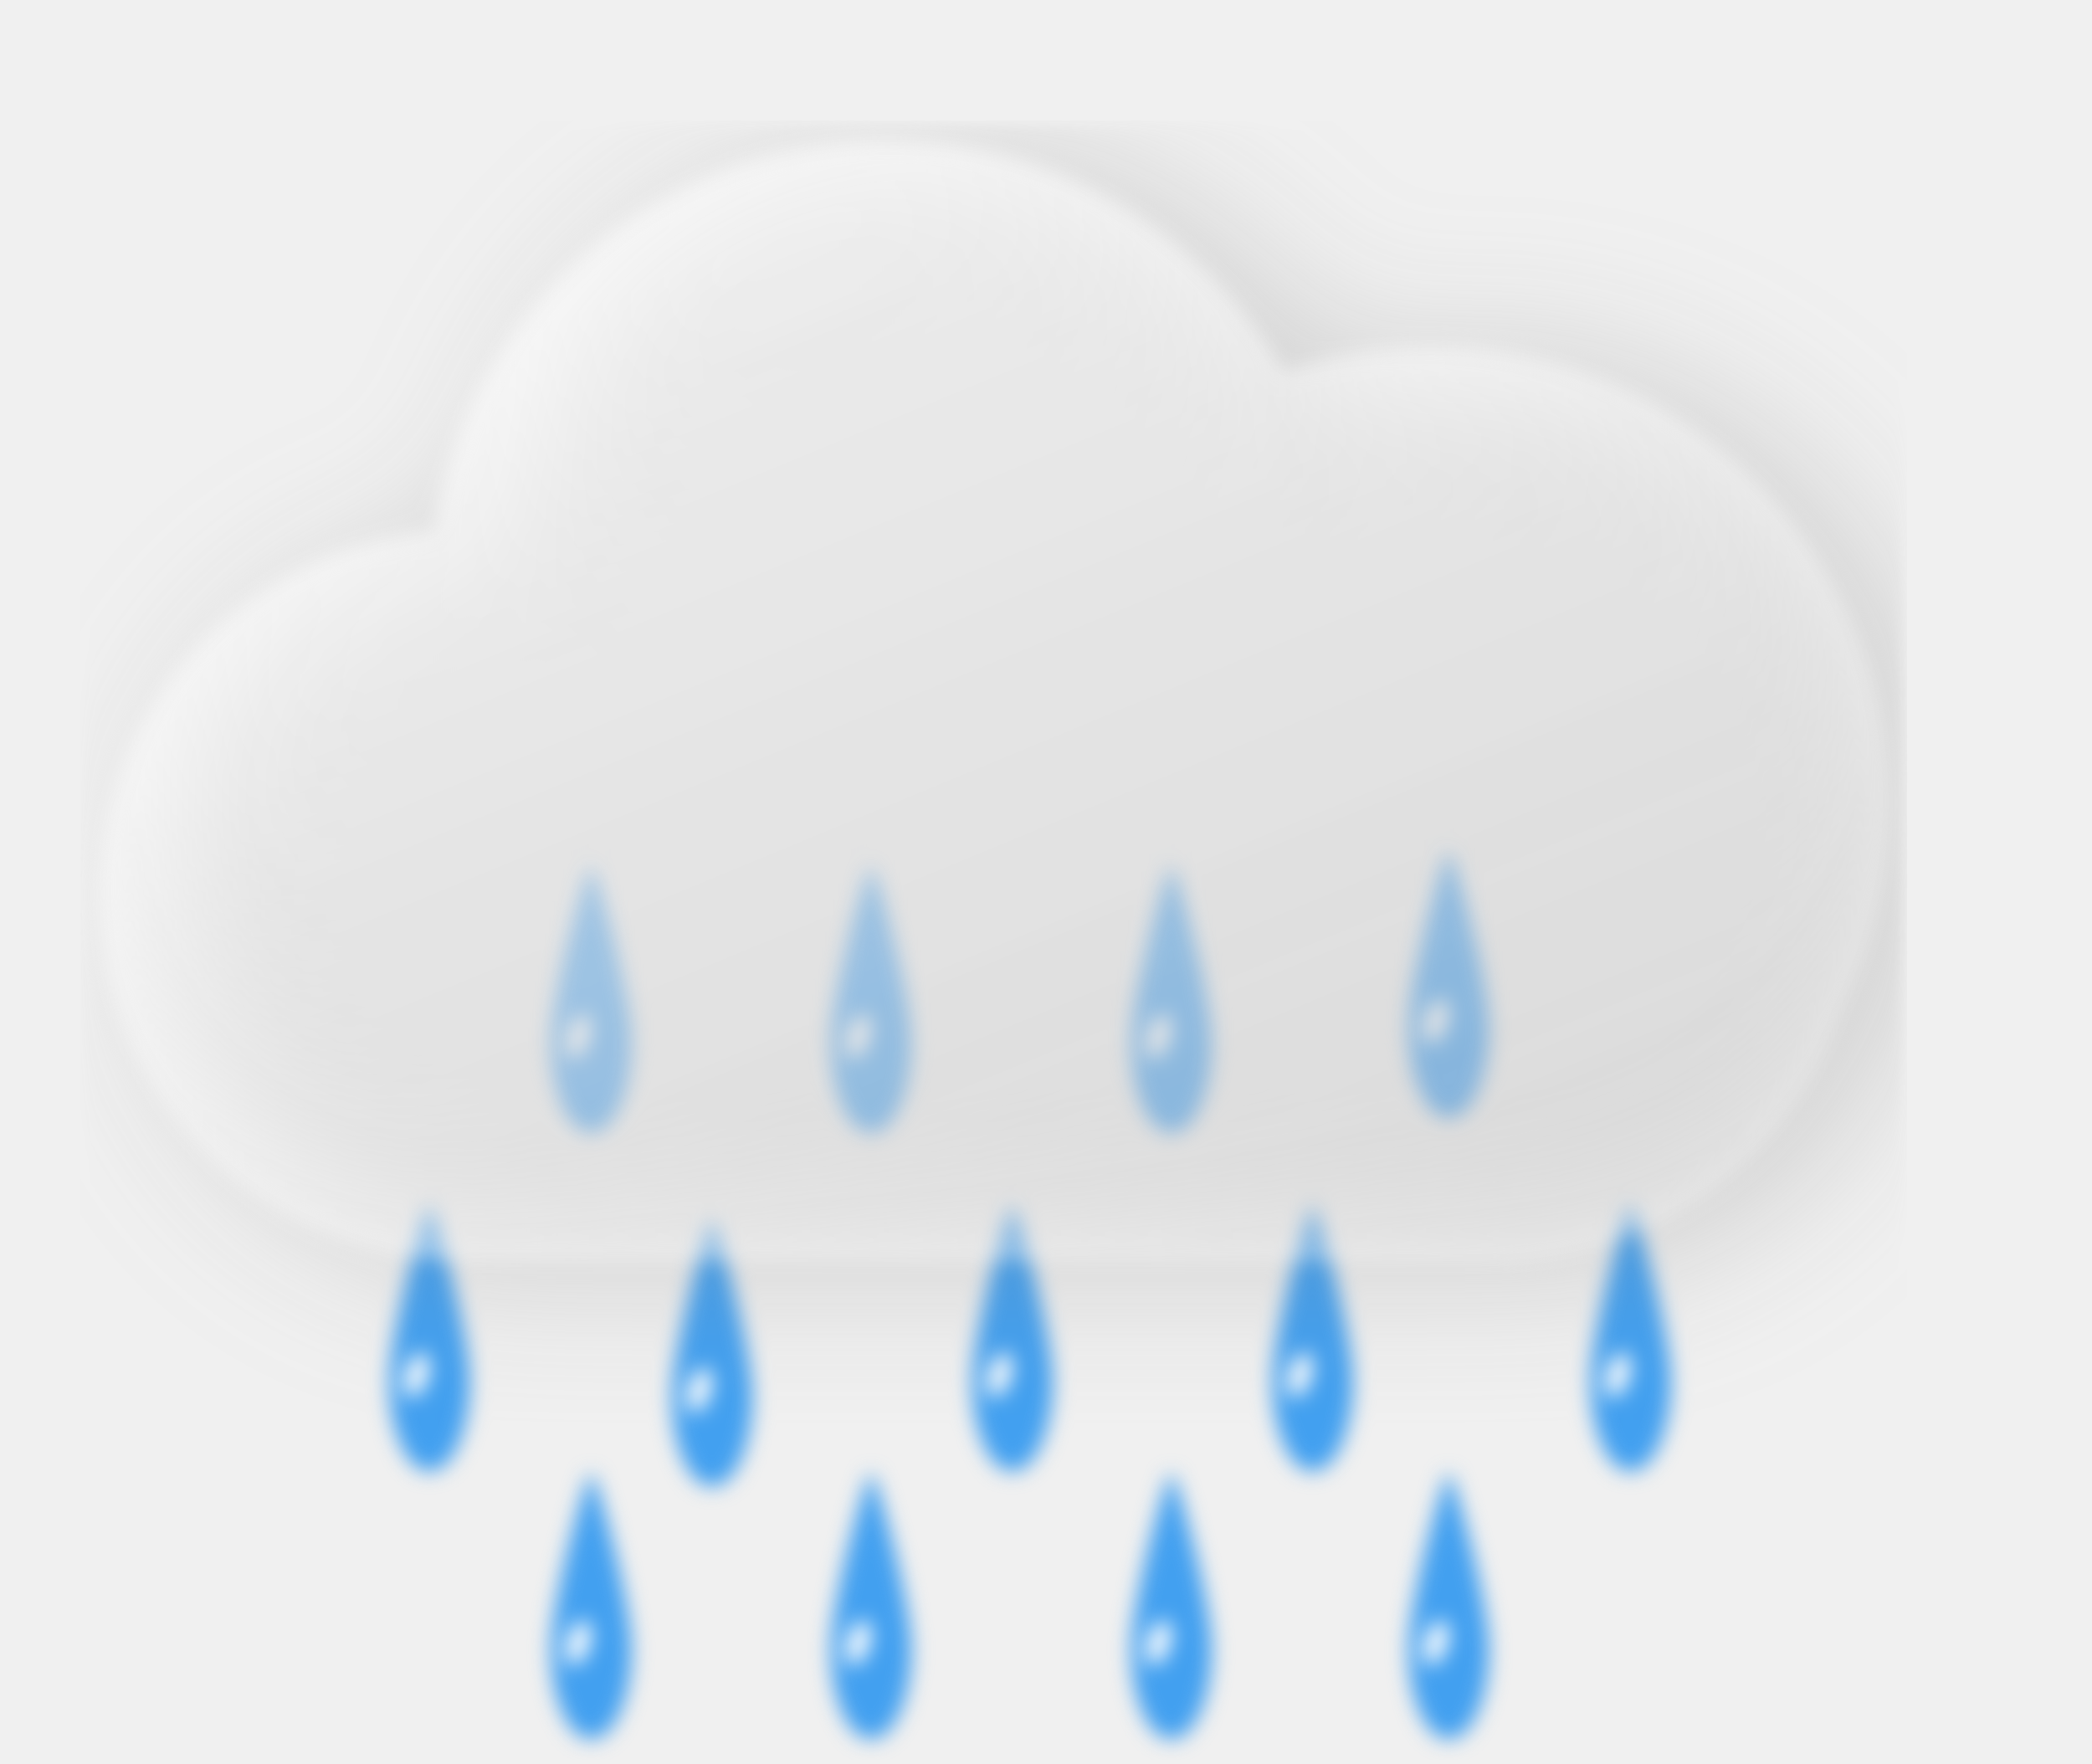
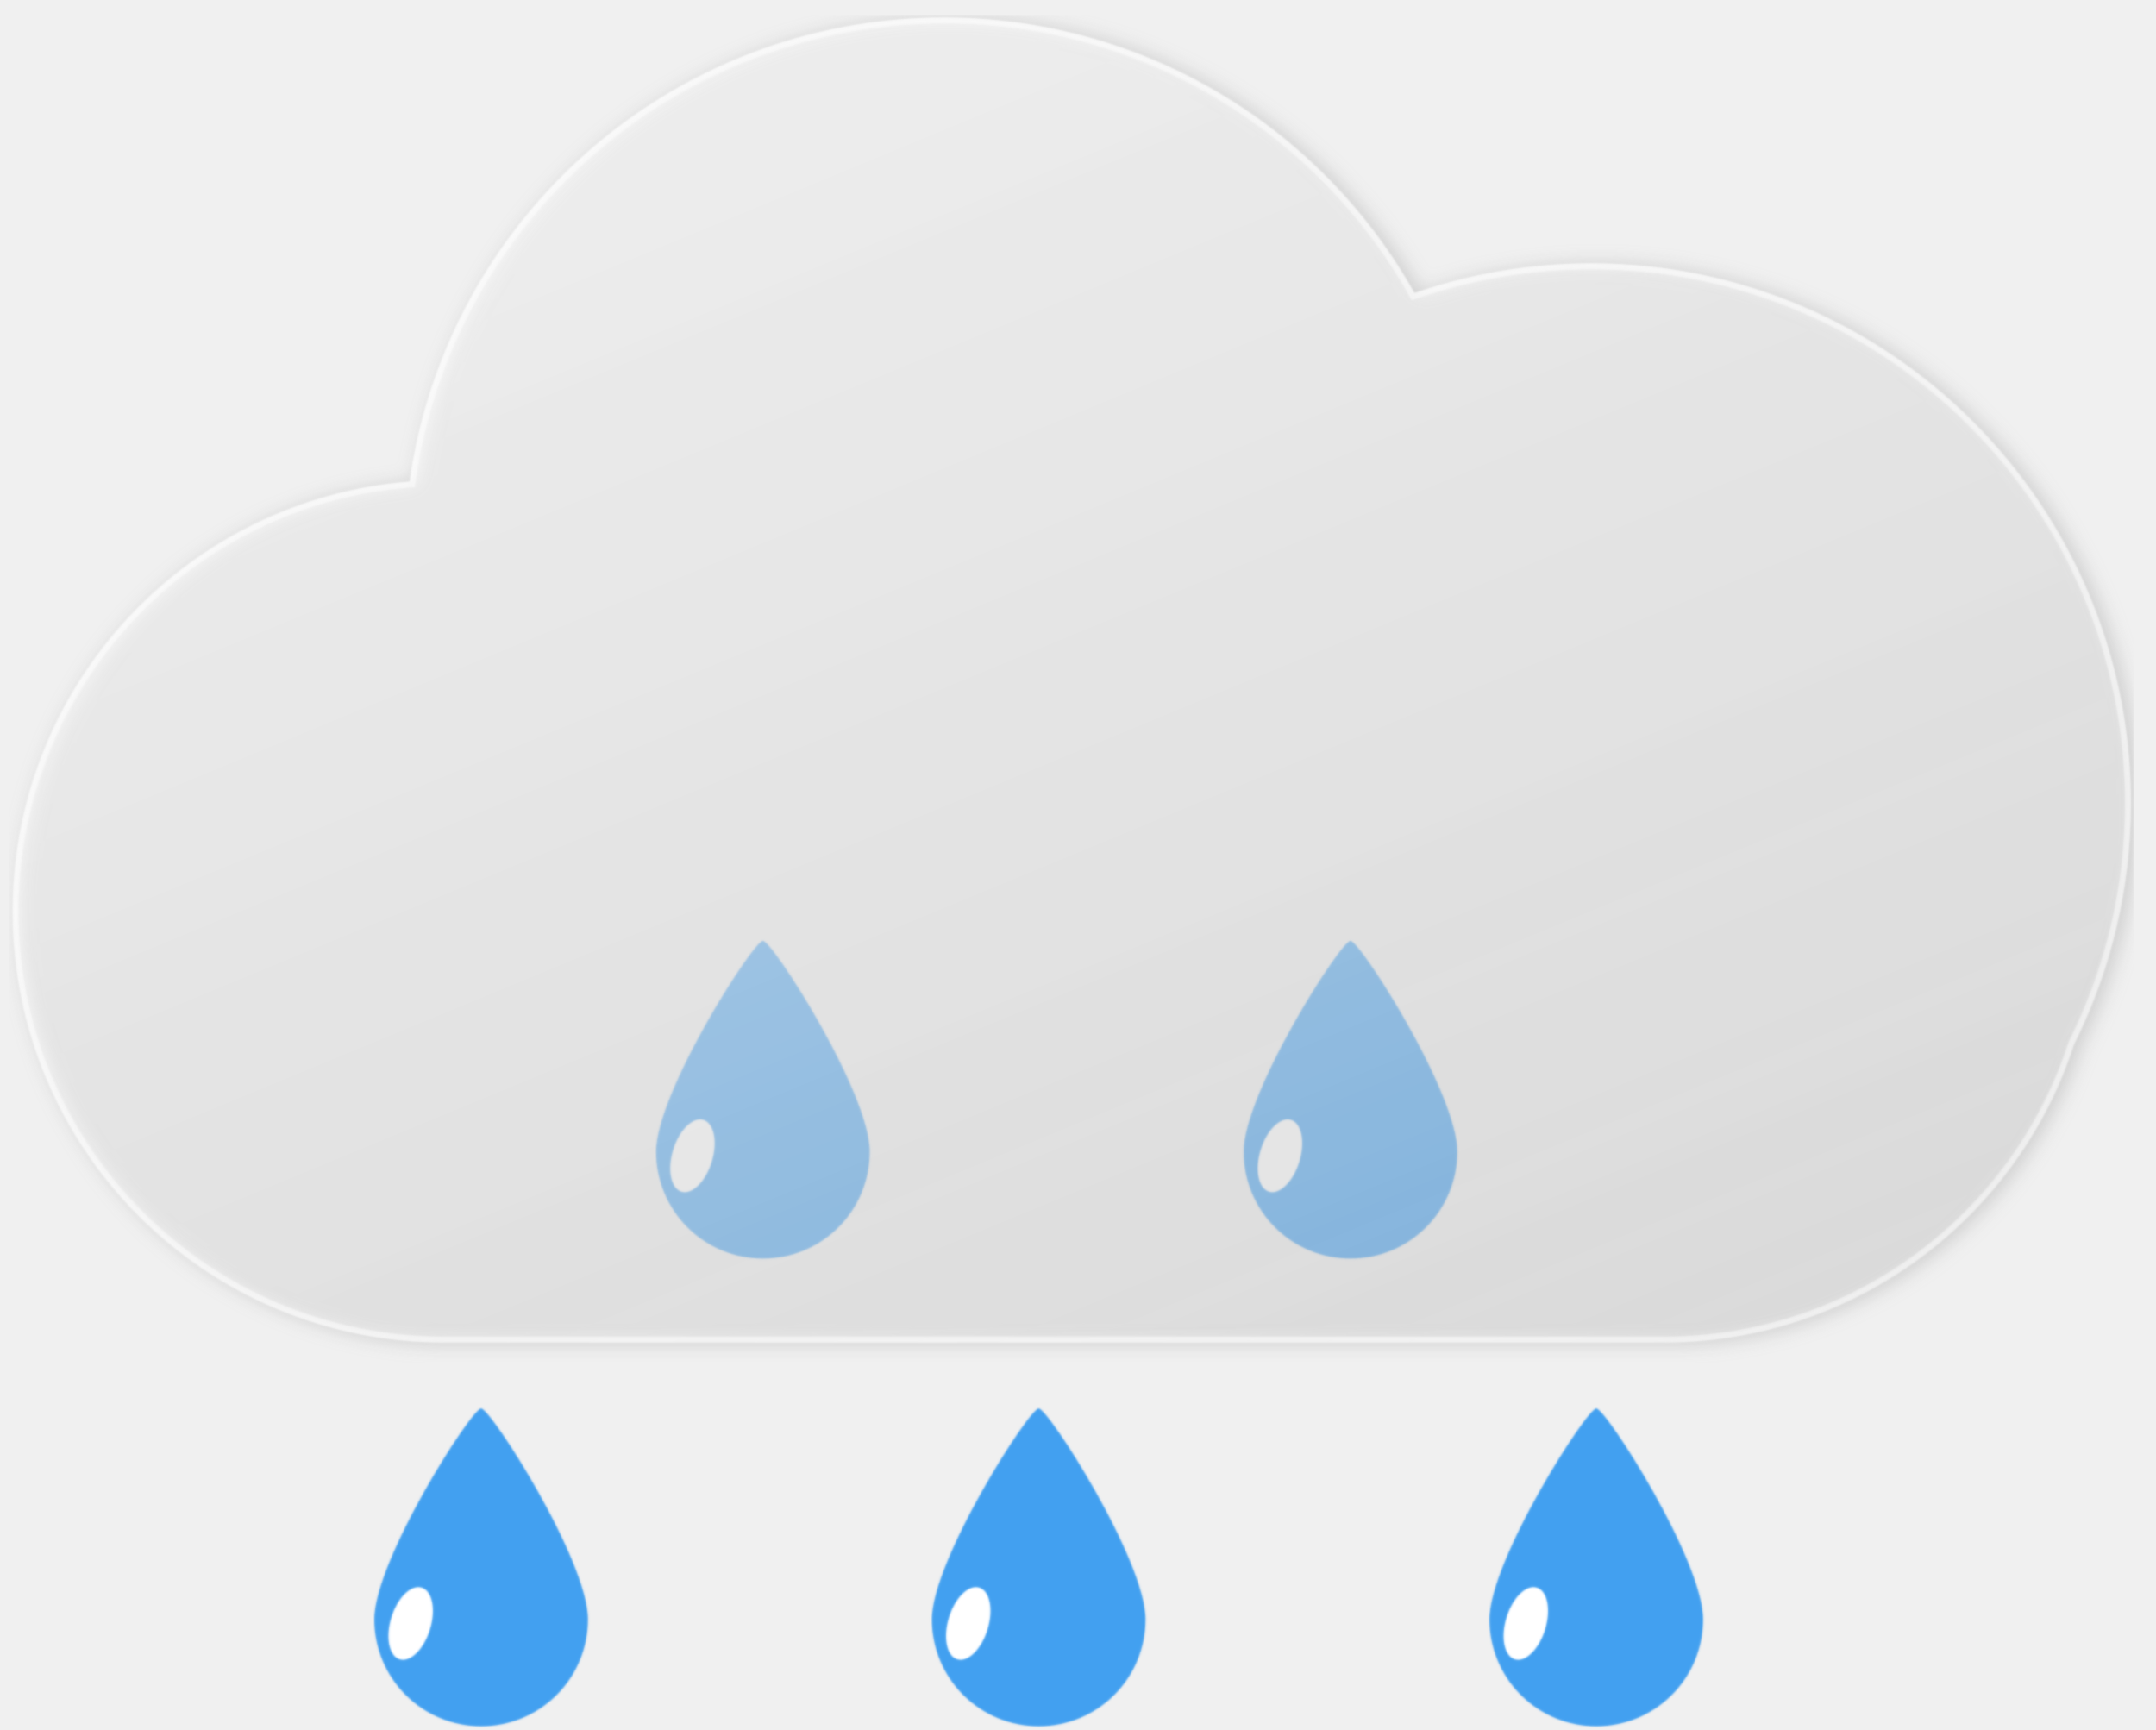
- <svg xmlns="http://www.w3.org/2000/svg" width="414" height="349" viewBox="0 0 414 349" fill="none">
-   <g filter="url(#filter0_f_240_3596)">
-     <path d="M116.978 171.357C117.694 171.375 124.96 196.605 124.96 206.409C124.96 216.213 121.386 224.162 116.978 224.162C112.57 224.162 108.996 216.214 108.996 206.41C108.996 196.606 116.262 171.34 116.978 171.357Z" fill="#42A0F0" />
-     <path d="M113.121 209.409C114.287 209.766 115.823 208.123 116.552 205.74C117.28 203.357 116.926 201.136 115.759 200.78C114.593 200.423 113.057 202.066 112.329 204.449C111.6 206.832 111.955 209.053 113.121 209.409Z" fill="white" />
-     <path d="M172.369 171.357C173.085 171.375 180.351 196.605 180.351 206.409C180.351 216.213 176.777 224.162 172.369 224.162C167.961 224.162 164.387 216.214 164.387 206.41C164.387 196.606 171.653 171.34 172.369 171.357Z" fill="#42A0F0" />
-     <path d="M168.512 209.409C169.678 209.766 171.214 208.123 171.943 205.74C172.671 203.357 172.317 201.136 171.151 200.78C169.984 200.423 168.448 202.066 167.72 204.449C166.991 206.832 167.346 209.053 168.512 209.409Z" fill="white" />
-     <path d="M231.796 171.357C232.512 171.375 239.778 196.605 239.778 206.409C239.778 216.213 236.204 224.162 231.796 224.162C227.388 224.162 223.814 216.214 223.814 206.41C223.814 196.606 231.08 171.34 231.796 171.357Z" fill="#42A0F0" />
-     <path d="M227.939 209.409C229.105 209.766 230.641 208.123 231.37 205.74C232.098 203.357 231.744 201.136 230.577 200.78C229.411 200.423 227.875 202.066 227.147 204.449C226.418 206.832 226.773 209.053 227.939 209.409Z" fill="white" />
-     <path d="M286.683 168.357C287.399 168.375 294.665 193.605 294.665 203.409C294.665 213.213 291.091 221.162 286.683 221.162C282.275 221.162 278.701 213.214 278.701 203.41C278.701 193.606 285.967 168.34 286.683 168.357Z" fill="#42A0F0" />
-     <path d="M282.826 206.409C283.992 206.766 285.528 205.123 286.257 202.74C286.985 200.357 286.631 198.136 285.465 197.78C284.298 197.423 282.762 199.066 282.034 201.449C281.305 203.832 281.66 206.053 282.826 206.409Z" fill="white" />
-     <path d="M200.335 238.357C201.051 238.375 208.317 263.605 208.317 273.409C208.317 283.213 204.743 291.162 200.335 291.162C195.927 291.162 192.353 283.214 192.353 273.41C192.353 263.606 199.619 238.34 200.335 238.357Z" fill="#42A0F0" />
-     <path d="M196.478 276.409C197.644 276.766 199.18 275.123 199.909 272.74C200.637 270.357 200.283 268.136 199.116 267.78C197.95 267.423 196.414 269.066 195.686 271.449C194.957 273.832 195.312 276.053 196.478 276.409Z" fill="white" />
-     <path d="M259.761 238.357C260.477 238.375 267.743 263.605 267.743 273.409C267.743 283.213 264.169 291.162 259.761 291.162C255.353 291.162 251.779 283.214 251.779 273.41C251.779 263.606 259.045 238.34 259.761 238.357Z" fill="#42A0F0" />
-     <path d="M255.904 276.409C257.07 276.766 258.606 275.123 259.335 272.74C260.064 270.357 259.709 268.136 258.543 267.78C257.377 267.423 255.841 269.066 255.112 271.449C254.383 273.832 254.738 276.053 255.904 276.409Z" fill="white" />
-     <path d="M322.683 238.357C323.399 238.375 330.665 263.605 330.665 273.409C330.665 283.213 327.091 291.162 322.683 291.162C318.275 291.162 314.701 283.214 314.701 273.41C314.701 263.606 321.967 238.34 322.683 238.357Z" fill="#42A0F0" />
-     <path d="M318.826 276.409C319.992 276.766 321.528 275.123 322.257 272.74C322.985 270.357 322.631 268.136 321.465 267.78C320.298 267.423 318.762 269.066 318.034 271.449C317.305 273.832 317.66 276.053 318.826 276.409Z" fill="white" />
-     <path d="M140.909 241.357C141.625 241.375 148.891 266.605 148.891 276.409C148.891 286.213 145.317 294.162 140.909 294.162C136.501 294.162 132.927 286.214 132.927 276.41C132.927 266.606 140.193 241.34 140.909 241.357Z" fill="#42A0F0" />
-     <path d="M137.052 279.409C138.218 279.766 139.754 278.123 140.483 275.74C141.212 273.357 140.857 271.136 139.691 270.78C138.524 270.423 136.988 272.066 136.26 274.449C135.531 276.832 135.886 279.053 137.052 279.409Z" fill="white" />
-     <path d="M84.978 238.357C85.694 238.375 92.96 263.605 92.96 273.409C92.96 283.213 89.386 291.162 84.978 291.162C80.57 291.162 76.996 283.214 76.996 273.41C76.996 263.606 84.262 238.34 84.978 238.357Z" fill="#42A0F0" />
-     <path d="M81.121 276.409C82.287 276.766 83.823 275.123 84.552 272.74C85.28 270.357 84.926 268.136 83.76 267.78C82.593 267.423 81.057 269.066 80.329 271.449C79.6 273.832 79.955 276.053 81.121 276.409Z" fill="white" />
-     <path d="M116.978 291.357C117.694 291.375 124.96 316.605 124.96 326.409C124.96 336.213 121.386 344.162 116.978 344.162C112.57 344.162 108.996 336.214 108.996 326.41C108.996 316.606 116.262 291.34 116.978 291.357Z" fill="#42A0F0" />
-     <path d="M113.121 329.409C114.287 329.766 115.823 328.123 116.552 325.74C117.28 323.357 116.926 321.136 115.759 320.78C114.593 320.423 113.057 322.066 112.329 324.449C111.6 326.832 111.955 329.053 113.121 329.409Z" fill="white" />
-     <path d="M172.369 291.357C173.085 291.375 180.351 316.605 180.351 326.409C180.351 336.213 176.777 344.162 172.369 344.162C167.961 344.162 164.387 336.214 164.387 326.41C164.387 316.606 171.653 291.34 172.369 291.357Z" fill="#42A0F0" />
-     <path d="M168.512 329.409C169.678 329.766 171.214 328.123 171.943 325.74C172.671 323.357 172.317 321.136 171.151 320.78C169.984 320.423 168.448 322.066 167.72 324.449C166.991 326.832 167.346 329.053 168.512 329.409Z" fill="white" />
-     <path d="M231.796 291.357C232.512 291.375 239.778 316.605 239.778 326.409C239.778 336.213 236.204 344.162 231.796 344.162C227.388 344.162 223.814 336.214 223.814 326.41C223.814 316.606 231.08 291.34 231.796 291.357Z" fill="#42A0F0" />
-     <path d="M227.939 329.409C229.105 329.766 230.641 328.123 231.37 325.74C232.098 323.357 231.744 321.136 230.577 320.78C229.411 320.423 227.875 322.066 227.147 324.449C226.418 326.832 226.773 329.053 227.939 329.409Z" fill="white" />
-     <path d="M286.683 291.357C287.399 291.375 294.665 316.605 294.665 326.409C294.665 336.213 291.091 344.162 286.683 344.162C282.275 344.162 278.701 336.214 278.701 326.41C278.701 316.606 285.967 291.34 286.683 291.357Z" fill="#42A0F0" />
-     <path d="M282.826 329.409C283.992 329.766 285.528 328.123 286.257 325.74C286.985 323.357 286.631 321.136 285.465 320.78C284.298 320.423 282.762 322.066 282.034 324.449C281.305 326.832 281.66 329.053 282.826 329.409Z" fill="white" />
-     <g filter="url(#filter1_d_240_3596)">
-       <path d="M283.345 249H91.913C73.343 248.986 55.498 241.789 42.114 228.915C28.73 216.041 20.845 198.489 20.109 179.933C19.374 161.377 25.845 143.256 38.168 129.364C50.491 115.471 67.71 106.884 86.221 105.4C88.861 86.76 97.278 69.417 110.289 55.81C123.299 42.203 140.248 33.018 158.752 29.546C177.255 26.075 196.381 28.492 213.439 36.457C230.497 44.422 244.628 57.535 253.845 73.95C270.75 68.098 289.015 67.414 306.31 71.986C323.605 76.557 339.146 86.177 350.952 99.617C362.757 113.057 370.292 129.71 372.594 147.45C374.896 165.19 371.862 183.214 363.879 199.223C359.194 213.688 350.047 226.296 337.751 235.239C325.455 244.182 310.641 249 295.437 249H283.345Z" fill="url(#paint0_linear_240_3596)" />
-       <path d="M295.437 248C303.157 248 310.748 246.767 317.998 244.336C325.009 241.985 331.59 238.554 337.56 234.139C343.462 229.775 348.635 224.547 352.936 218.6C357.29 212.58 360.652 205.957 362.928 198.915L362.951 198.843L362.985 198.775C366.011 192.728 368.341 186.33 369.911 179.761C371.526 173 372.345 166.015 372.345 158.999C372.345 152.96 371.737 146.925 370.537 141.062C369.368 135.348 367.623 129.728 365.352 124.357C363.121 119.084 360.361 113.997 357.146 109.24C353.962 104.527 350.306 100.095 346.278 96.067C342.25 92.039 337.819 88.383 333.106 85.199C328.348 81.984 323.261 79.224 317.988 76.993C312.617 74.722 306.997 72.977 301.283 71.808C295.42 70.608 289.385 69.999 283.345 69.999C273.346 69.999 263.531 71.645 254.172 74.891L253.383 75.165L252.973 74.436C245.357 60.894 234.279 49.522 220.937 41.548C214.189 37.515 206.94 34.399 199.391 32.286C191.602 30.105 183.512 29 175.345 29C164.361 29 153.638 30.977 143.475 34.876C133.657 38.643 124.65 44.084 116.705 51.048C108.806 57.972 102.251 66.142 97.221 75.331C92.069 84.745 88.701 94.907 87.211 105.535L87.1 106.33L86.299 106.393C77.341 107.094 68.722 109.453 60.682 113.403C52.869 117.242 45.893 122.434 39.947 128.834C27.729 141.987 21 159.123 21 177.087C21 186.66 22.875 195.947 26.572 204.689C28.349 208.89 30.549 212.943 33.11 216.734C35.647 220.489 38.561 224.02 41.77 227.23C44.979 230.439 48.51 233.352 52.266 235.889C56.056 238.45 60.109 240.65 64.311 242.427C73.052 246.125 82.339 248 91.913 248H283.345H295.437ZM295.437 249H283.345H91.913C52.197 249 20 216.803 20 177.087C20 139.286 49.165 108.297 86.221 105.396C92.35 61.657 129.917 28 175.345 28C209.048 28 238.422 46.523 253.845 73.946C263.087 70.741 273.012 68.999 283.345 68.999C333.051 68.999 373.345 109.294 373.345 158.999C373.345 173.456 369.936 187.118 363.879 199.223C354.544 228.108 327.431 249 295.437 249Z" fill="white" fill-opacity="0.5" />
+ <svg xmlns="http://www.w3.org/2000/svg" width="3445" height="2763" viewBox="0 0 3445 2763" fill="none">
+   <g filter="url(#filter0_f_240_3512)">
+     <path d="M768.8 2250.53C784.128 2250.7 939.494 2493.29 939.494 2587.57C939.494 2632.84 921.51 2676.25 889.499 2708.27C857.487 2740.28 814.071 2758.26 768.8 2758.26C723.529 2758.26 680.112 2740.28 648.101 2708.27C616.09 2676.25 598.106 2632.84 598.106 2587.57C598.106 2493.3 753.482 2250.36 768.8 2250.53Z" fill="#42A0F0" />
+     <path d="M638.659 2651.36C655.715 2656.58 677.392 2635.13 687.075 2603.46C696.759 2571.78 690.782 2541.88 673.726 2536.66C656.67 2531.45 634.993 2552.9 625.31 2584.57C615.626 2616.25 621.603 2646.15 638.659 2651.36Z" fill="white" />
+     <path d="M1659.73 2250.53C1675.05 2250.7 1830.42 2493.29 1830.42 2587.57C1830.42 2632.84 1812.44 2676.25 1780.43 2708.27C1748.41 2740.28 1705 2758.26 1659.73 2758.26C1614.46 2758.26 1571.04 2740.28 1539.03 2708.27C1507.02 2676.25 1489.03 2632.84 1489.03 2587.57C1489.03 2493.3 1644.41 2250.36 1659.73 2250.53Z" fill="#42A0F0" />
+     <path d="M1529.59 2651.36C1546.64 2656.58 1568.32 2635.13 1578 2603.46C1587.69 2571.78 1581.71 2541.88 1564.65 2536.66C1547.6 2531.45 1525.92 2552.9 1516.24 2584.57C1506.55 2616.25 1512.53 2646.15 1529.59 2651.36Z" fill="white" />
+     <path d="M2550.65 2250.53C2565.98 2250.7 2721.35 2493.29 2721.35 2587.57C2721.35 2632.84 2703.36 2676.25 2671.35 2708.27C2639.34 2740.28 2595.92 2758.26 2550.65 2758.26C2505.38 2758.26 2461.97 2740.28 2429.96 2708.27C2397.94 2676.25 2379.96 2632.84 2379.96 2587.57C2379.96 2493.3 2535.34 2250.36 2550.65 2250.53Z" fill="#42A0F0" />
+     <path d="M2420.51 2651.36C2437.57 2656.58 2459.25 2635.13 2468.93 2603.46C2478.61 2571.78 2472.64 2541.88 2455.58 2536.66C2438.52 2531.45 2416.85 2552.9 2407.16 2584.57C2397.48 2616.25 2403.46 2646.15 2420.51 2651.36Z" fill="white" />
+     <path d="M1219.05 1503.3C1234.38 1503.47 1389.75 1746.06 1389.75 1840.34C1389.75 1885.61 1371.76 1929.03 1339.75 1961.04C1307.74 1993.05 1264.32 2011.03 1219.05 2011.03C1173.78 2011.03 1130.37 1993.05 1098.35 1961.04C1066.34 1929.03 1048.36 1885.61 1048.36 1840.34C1048.36 1746.07 1203.74 1503.13 1219.05 1503.3Z" fill="#42A0F0" />
+     <path d="M1088.91 1904.13C1105.97 1909.35 1127.64 1887.9 1137.33 1856.23C1147.01 1824.55 1141.04 1794.65 1123.98 1789.44C1106.92 1784.22 1085.25 1805.67 1075.56 1837.34C1065.88 1869.02 1071.86 1898.92 1088.91 1904.13Z" fill="white" />
+     <path d="M2157.88 1503.3C2173.21 1503.47 2328.57 1746.06 2328.57 1840.34C2328.57 1885.61 2310.59 1929.03 2278.58 1961.04C2246.57 1993.05 2203.15 2011.03 2157.88 2011.03C2112.61 2011.03 2069.19 1993.05 2037.18 1961.04C2005.17 1929.03 1987.19 1885.61 1987.19 1840.34C1987.19 1746.07 2142.56 1503.13 2157.88 1503.3Z" fill="#42A0F0" />
+     <path d="M2027.74 1904.13C2044.79 1909.35 2066.47 1887.9 2076.15 1856.23C2085.84 1824.55 2079.86 1794.65 2062.81 1789.44C2045.75 1784.22 2024.07 1805.67 2014.39 1837.34C2004.71 1869.02 2010.68 1898.92 2027.74 1904.13Z" fill="white" />
+     <g filter="url(#filter1_d_240_3512)">
+       <path d="M2542.81 2145.15H708.917C531.015 2145.01 360.062 2076.07 231.846 1952.74C103.63 1829.41 28.093 1661.26 21.047 1483.5C14 1305.74 75.992 1132.14 194.044 999.051C312.096 865.961 477.055 783.698 654.389 769.481C679.677 590.913 760.314 424.766 884.954 294.416C1009.59 164.065 1171.96 76.072 1349.22 42.814C1526.48 9.557 1709.7 32.709 1873.12 109.015C2036.53 185.32 2171.91 310.937 2260.2 468.195C2422.15 412.134 2597.13 405.583 2762.82 449.38C2928.5 493.176 3077.39 585.333 3190.49 714.097C3303.58 842.86 3375.76 1002.39 3397.81 1172.35C3419.86 1342.3 3390.78 1514.97 3314.29 1668.33C3269.41 1806.89 3181.78 1927.67 3063.99 2013.33C2946.2 2098.99 2804.3 2145.14 2658.65 2145.15H2542.81Z" fill="url(#paint0_linear_240_3512)" />
+       <path d="M2658.65 2135.57C2732.6 2135.57 2805.31 2123.76 2874.76 2100.47C2941.92 2077.95 3004.97 2045.09 3062.16 2002.79C3118.69 1960.99 3168.24 1910.91 3209.45 1853.94C3251.16 1796.27 3283.37 1732.83 3305.18 1665.38L3305.4 1664.69L3305.73 1664.04C3334.73 1606.1 3357.06 1544.81 3372.1 1481.87C3387.57 1417.11 3395.42 1350.18 3395.42 1282.96C3395.42 1225.1 3389.59 1167.29 3378.1 1111.12C3366.9 1056.38 3350.18 1002.54 3328.42 951.088C3307.05 900.57 3280.61 851.844 3249.81 806.264C3219.31 761.115 3184.28 718.659 3145.7 680.074C3107.11 641.489 3064.65 606.459 3019.5 575.957C2973.92 545.164 2925.2 518.716 2874.68 497.348C2823.23 475.586 2769.39 458.873 2714.65 447.672C2658.48 436.177 2600.67 430.349 2542.81 430.349C2447.02 430.349 2352.99 446.114 2263.34 477.206L2255.77 479.83L2251.85 472.851C2178.89 343.122 2072.77 234.174 1944.95 157.786C1880.31 119.155 1810.86 89.302 1738.54 69.056C1663.92 48.17 1586.42 37.58 1508.19 37.58C1402.95 37.58 1300.23 56.519 1202.87 93.872C1108.82 129.955 1022.53 182.08 946.423 248.797C870.749 315.13 807.95 393.397 759.77 481.423C710.406 571.611 678.142 668.962 663.875 770.774L662.807 778.394L655.135 778.995C569.317 785.712 486.749 808.307 409.726 846.151C334.884 882.923 268.053 932.66 211.09 993.98C94.041 1119.98 29.58 1284.14 29.58 1456.23C29.58 1547.94 47.54 1636.91 82.962 1720.65C99.987 1760.91 121.059 1799.73 145.594 1836.05C169.898 1872.02 197.809 1905.85 228.553 1936.59C259.296 1967.34 293.125 1995.25 329.099 2019.55C365.416 2044.09 404.239 2065.16 444.49 2082.18C528.235 2117.61 617.2 2135.57 708.914 2135.57H2542.81H2658.65ZM2658.65 2145.15H2542.81H708.914C328.439 2145.15 20 1836.71 20 1456.23C20 1094.1 299.393 797.231 654.388 769.444C713.107 350.433 1072.99 28 1508.19 28C1831.05 28 2112.46 205.449 2260.2 468.155C2348.74 437.449 2443.82 420.77 2542.81 420.77C3018.98 420.77 3405 806.788 3405 1282.96C3405 1421.47 3372.34 1552.35 3314.29 1668.33C3224.84 1945.02 2965.11 2145.15 2658.65 2145.15Z" fill="white" fill-opacity="0.5" />
    </g>
  </g>
  <defs>
-     <filter id="filter0_f_240_3596" x="16" y="24" width="361.345" height="324.162" filterUnits="userSpaceOnUse" color-interpolation-filters="sRGB">
+     <filter id="filter0_f_240_3512" x="16" y="24" width="3393" height="2738.26" filterUnits="userSpaceOnUse" color-interpolation-filters="sRGB">
      <feFlood flood-opacity="0" result="BackgroundImageFix" />
      <feBlend mode="normal" in="SourceGraphic" in2="BackgroundImageFix" result="shape" />
-       <feGaussianBlur stdDeviation="2" result="effect1_foregroundBlur_240_3596" />
+       <feGaussianBlur stdDeviation="2" result="effect1_foregroundBlur_240_3512" />
    </filter>
-     <filter id="filter1_d_240_3596" x="0" y="-1.52588e-05" width="413.345" height="281" filterUnits="userSpaceOnUse" color-interpolation-filters="sRGB">
+     <filter id="filter1_d_240_3512" x="0" y="0" width="3445" height="2177.15" filterUnits="userSpaceOnUse" color-interpolation-filters="sRGB">
      <feFlood flood-opacity="0" result="BackgroundImageFix" />
      <feColorMatrix in="SourceAlpha" type="matrix" values="0 0 0 0 0 0 0 0 0 0 0 0 0 0 0 0 0 0 127 0" result="hardAlpha" />
      <feOffset dx="10" dy="2" />
      <feGaussianBlur stdDeviation="15" />
      <feColorMatrix type="matrix" values="0 0 0 0 0.502 0 0 0 0 0.502 0 0 0 0 0.502 0 0 0 0.302 0" />
-       <feBlend mode="normal" in2="BackgroundImageFix" result="effect1_dropShadow_240_3596" />
-       <feBlend mode="normal" in="SourceGraphic" in2="effect1_dropShadow_240_3596" result="shape" />
+       <feBlend mode="normal" in2="BackgroundImageFix" result="effect1_dropShadow_240_3512" />
+       <feBlend mode="normal" in="SourceGraphic" in2="effect1_dropShadow_240_3512" result="shape" />
    </filter>
-     <linearGradient id="paint0_linear_240_3596" x1="196.698" y1="28.003" x2="299.341" y2="276.166" gradientUnits="userSpaceOnUse">
+     <linearGradient id="paint0_linear_240_3512" x1="1712.74" y1="28.024" x2="2696.04" y2="2405.4" gradientUnits="userSpaceOnUse">
      <stop stop-color="white" stop-opacity="0.604" />
      <stop offset="1" stop-color="white" stop-opacity="0.2" />
    </linearGradient>
  </defs>
</svg>
